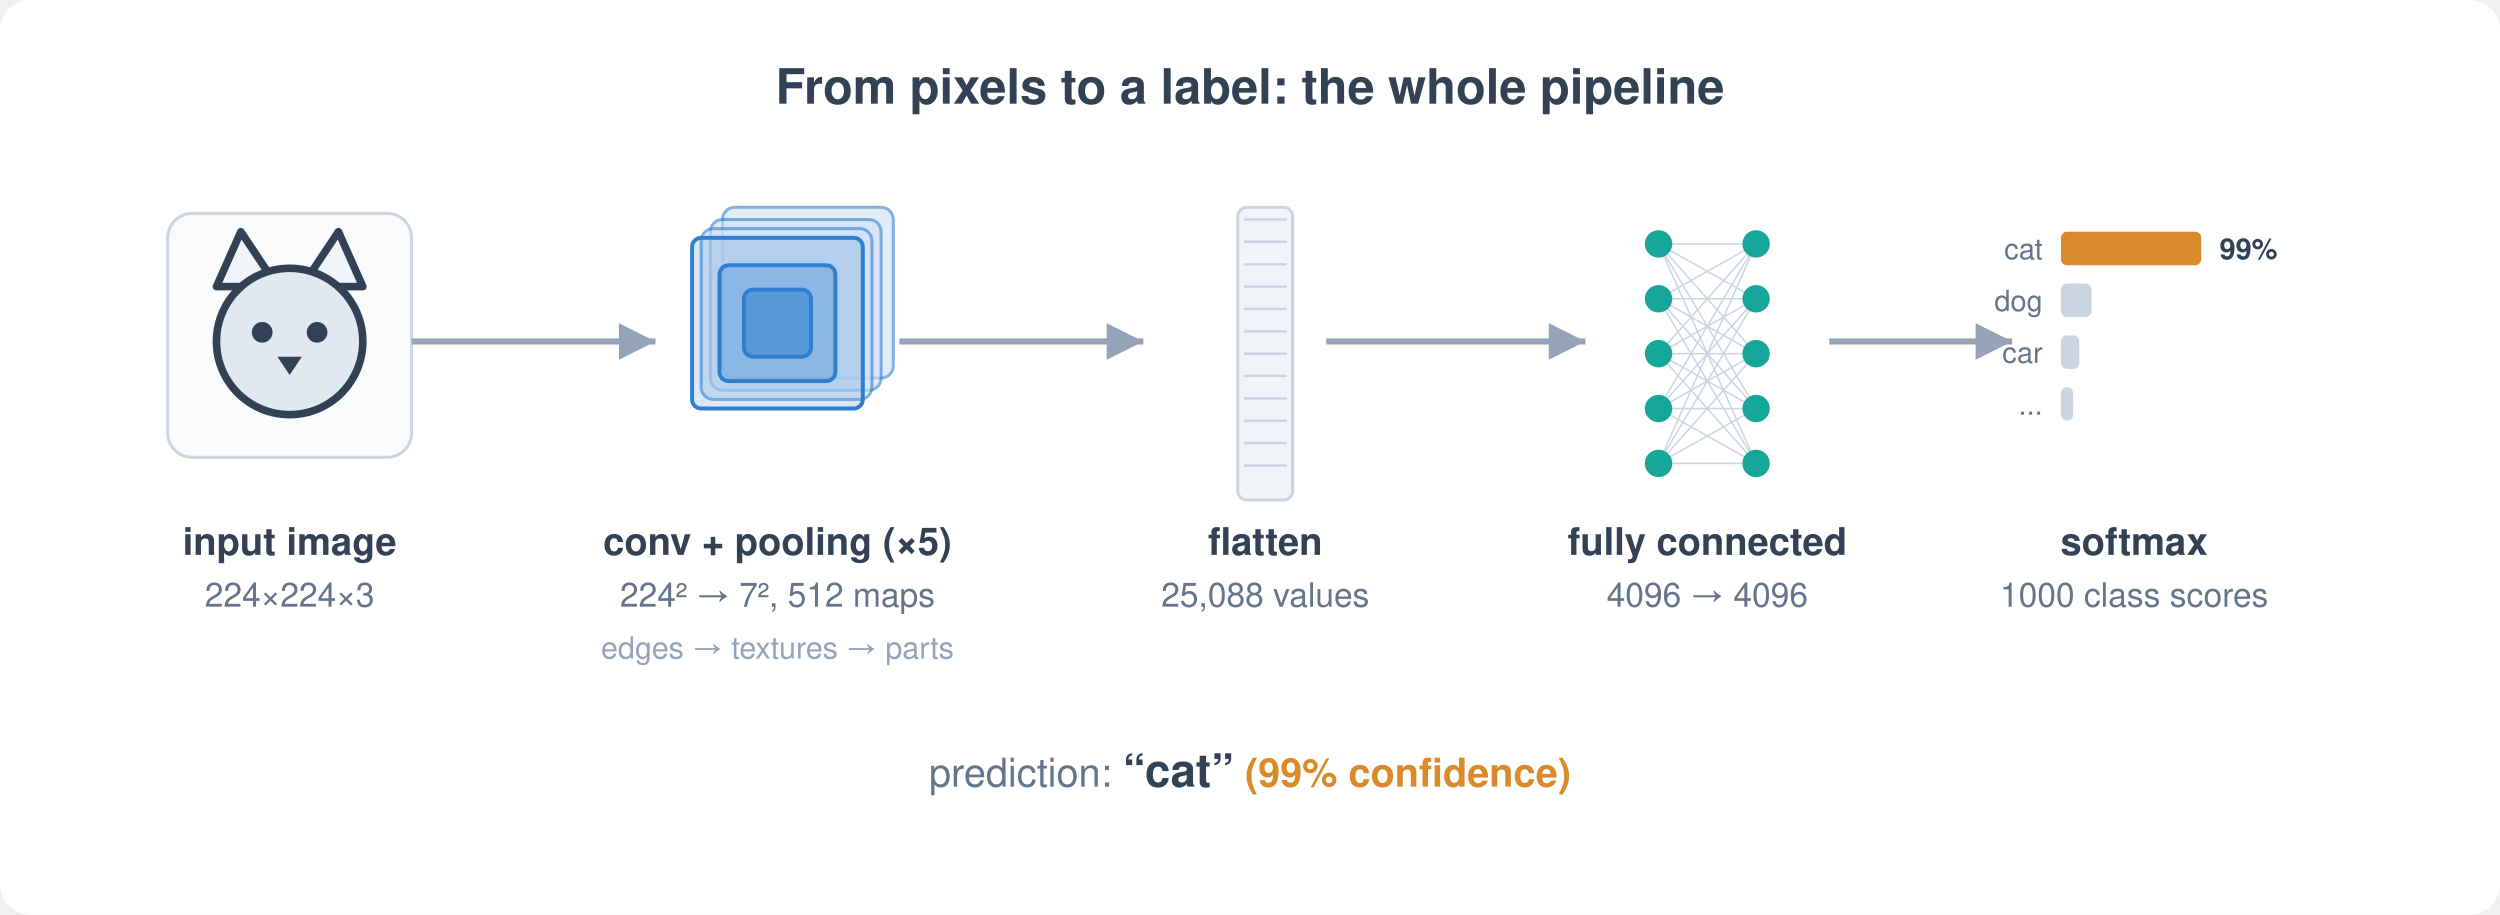
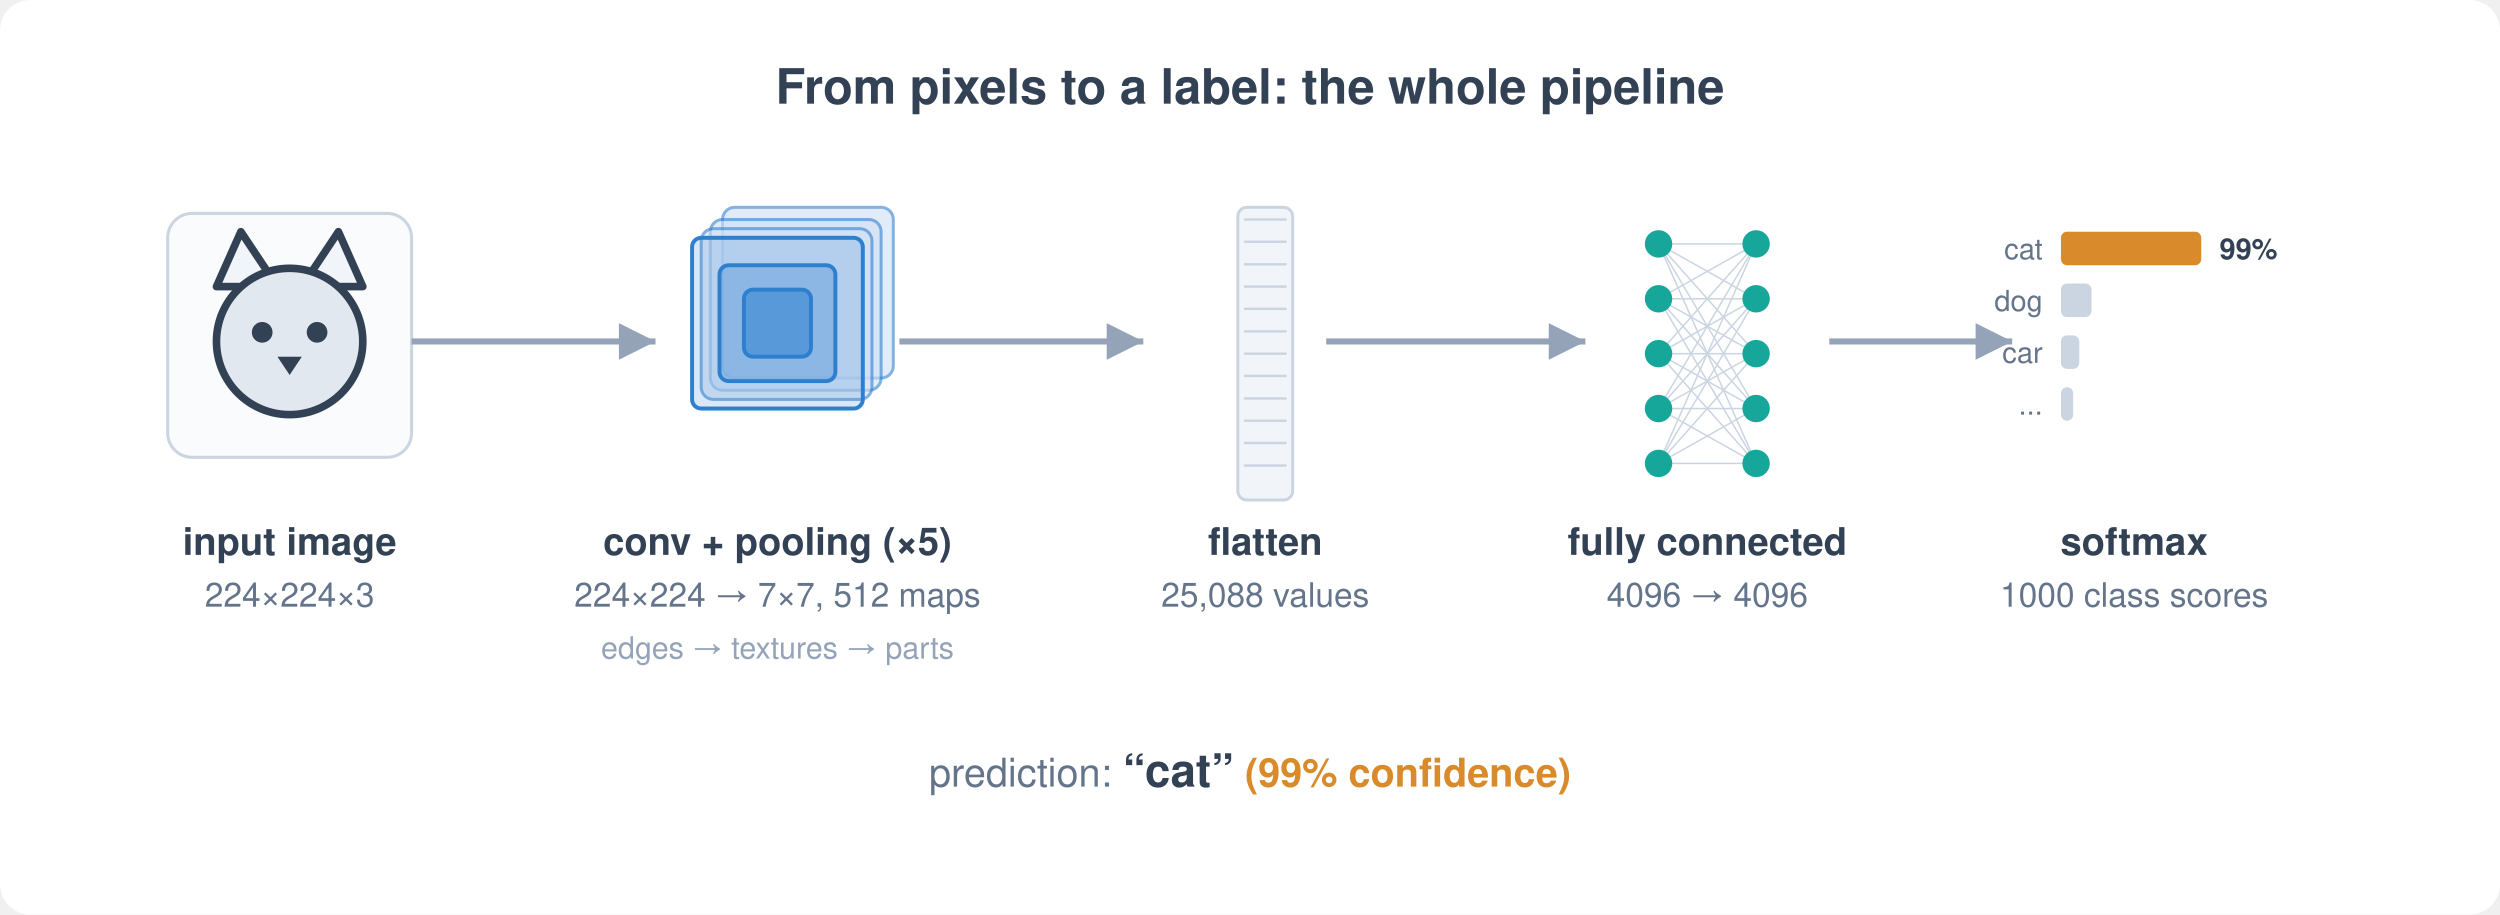
<svg xmlns="http://www.w3.org/2000/svg" viewBox="0 0 820 300" font-family="-apple-system, BlinkMacSystemFont, 'Segoe UI', Helvetica, Arial, sans-serif">
  <defs>
    <marker id="ar" markerWidth="8" markerHeight="8" refX="6" refY="3" orient="auto">
      <path d="M0,0 L6,3 L0,6 Z" fill="#94a3b8" />
    </marker>
  </defs>
  <rect x="0" y="0" width="820" height="300" rx="10" fill="#ffffff" />
  <text x="410.0" y="34" text-anchor="middle" font-size="16" fill="#334155" font-weight="600">From pixels to a label: the whole pipeline</text>
  <rect x="55" y="70" width="80" height="80" rx="8" fill="#fafbfc" stroke="#cbd5e1" />
  <polygon points="71,94 79,76 91,94" fill="#f1f5f9" stroke="#334155" stroke-width="2.5" stroke-linejoin="round" />
  <polygon points="119,94 111,76 99,94" fill="#f1f5f9" stroke="#334155" stroke-width="2.5" stroke-linejoin="round" />
  <circle cx="95" cy="112" r="24" fill="#e2e8f0" stroke="#334155" stroke-width="2.5" />
  <circle cx="86" cy="109" r="3.4" fill="#334155" />
  <circle cx="104" cy="109" r="3.4" fill="#334155" />
  <polygon points="91,117 99,117 95,123" fill="#334155" />
  <text x="95" y="182" text-anchor="middle" font-size="12.5" fill="#334155" font-weight="600">input image</text>
  <text x="95" y="199" text-anchor="middle" font-size="11" fill="#64748b">224×224×3</text>
  <rect x="237" y="68" width="56" height="56" rx="4" fill="#cfe0f3" stroke="#2f7fcf" stroke-width="1" opacity="0.6" />
  <rect x="233" y="72" width="56" height="56" rx="4" fill="#cfe0f3" stroke="#2f7fcf" stroke-width="1" opacity="0.6" />
  <rect x="230" y="75" width="56" height="56" rx="4" fill="#cfe0f3" stroke="#2f7fcf" stroke-width="1" opacity="0.6" />
  <rect x="227.0" y="78.0" width="56" height="56" rx="3" fill="#2f7fcf" fill-opacity="0.18" stroke="#2f7fcf" stroke-width="1.3" />
  <rect x="236.0" y="87.0" width="38" height="38" rx="3" fill="#2f7fcf" fill-opacity="0.3" stroke="#2f7fcf" stroke-width="1.3" />
  <rect x="244.0" y="95.0" width="22" height="22" rx="3" fill="#2f7fcf" fill-opacity="0.55" stroke="#2f7fcf" stroke-width="1.3" />
  <text x="255" y="182" text-anchor="middle" font-size="12.5" fill="#334155" font-weight="600">conv + pooling (×5)</text>
-   <text x="255" y="199" text-anchor="middle" font-size="11" fill="#64748b">224² → 7², 512 maps</text>
+   <text x="255" y="199" text-anchor="middle" font-size="11" fill="#64748b">224×224 → 7×7, 512 maps</text>
  <text x="255" y="216" text-anchor="middle" font-size="10" fill="#94a3b8">edges → textures → parts</text>
  <rect x="406" y="68" width="18" height="96" rx="3" fill="#f1f5f9" stroke="#cbd5e1" />
  <line x1="408" y1="72.0" x2="422" y2="72.0" stroke="#cbd5e1" stroke-width="0.8" />
  <line x1="408" y1="79.3" x2="422" y2="79.3" stroke="#cbd5e1" stroke-width="0.8" />
  <line x1="408" y1="86.7" x2="422" y2="86.7" stroke="#cbd5e1" stroke-width="0.8" />
  <line x1="408" y1="94.0" x2="422" y2="94.0" stroke="#cbd5e1" stroke-width="0.8" />
  <line x1="408" y1="101.3" x2="422" y2="101.3" stroke="#cbd5e1" stroke-width="0.8" />
  <line x1="408" y1="108.7" x2="422" y2="108.7" stroke="#cbd5e1" stroke-width="0.8" />
  <line x1="408" y1="116.0" x2="422" y2="116.0" stroke="#cbd5e1" stroke-width="0.8" />
  <line x1="408" y1="123.3" x2="422" y2="123.3" stroke="#cbd5e1" stroke-width="0.8" />
  <line x1="408" y1="130.7" x2="422" y2="130.7" stroke="#cbd5e1" stroke-width="0.8" />
  <line x1="408" y1="138.0" x2="422" y2="138.0" stroke="#cbd5e1" stroke-width="0.8" />
  <line x1="408" y1="145.3" x2="422" y2="145.3" stroke="#cbd5e1" stroke-width="0.8" />
  <line x1="408" y1="152.7" x2="422" y2="152.7" stroke="#cbd5e1" stroke-width="0.8" />
  <text x="415" y="182" text-anchor="middle" font-size="12.5" fill="#334155" font-weight="600">flatten</text>
  <text x="415" y="199" text-anchor="middle" font-size="11" fill="#64748b">25,088 values</text>
  <line x1="544" y1="80" x2="576" y2="80" stroke="#cbd5e1" stroke-width="0.5" />
  <line x1="544" y1="80" x2="576" y2="98" stroke="#cbd5e1" stroke-width="0.5" />
  <line x1="544" y1="80" x2="576" y2="116" stroke="#cbd5e1" stroke-width="0.5" />
  <line x1="544" y1="80" x2="576" y2="134" stroke="#cbd5e1" stroke-width="0.5" />
  <line x1="544" y1="80" x2="576" y2="152" stroke="#cbd5e1" stroke-width="0.5" />
  <line x1="544" y1="98" x2="576" y2="80" stroke="#cbd5e1" stroke-width="0.5" />
  <line x1="544" y1="98" x2="576" y2="98" stroke="#cbd5e1" stroke-width="0.5" />
  <line x1="544" y1="98" x2="576" y2="116" stroke="#cbd5e1" stroke-width="0.5" />
  <line x1="544" y1="98" x2="576" y2="134" stroke="#cbd5e1" stroke-width="0.5" />
  <line x1="544" y1="98" x2="576" y2="152" stroke="#cbd5e1" stroke-width="0.5" />
  <line x1="544" y1="116" x2="576" y2="80" stroke="#cbd5e1" stroke-width="0.5" />
  <line x1="544" y1="116" x2="576" y2="98" stroke="#cbd5e1" stroke-width="0.5" />
  <line x1="544" y1="116" x2="576" y2="116" stroke="#cbd5e1" stroke-width="0.5" />
  <line x1="544" y1="116" x2="576" y2="134" stroke="#cbd5e1" stroke-width="0.5" />
  <line x1="544" y1="116" x2="576" y2="152" stroke="#cbd5e1" stroke-width="0.5" />
  <line x1="544" y1="134" x2="576" y2="80" stroke="#cbd5e1" stroke-width="0.5" />
  <line x1="544" y1="134" x2="576" y2="98" stroke="#cbd5e1" stroke-width="0.5" />
  <line x1="544" y1="134" x2="576" y2="116" stroke="#cbd5e1" stroke-width="0.5" />
  <line x1="544" y1="134" x2="576" y2="134" stroke="#cbd5e1" stroke-width="0.5" />
  <line x1="544" y1="134" x2="576" y2="152" stroke="#cbd5e1" stroke-width="0.5" />
  <line x1="544" y1="152" x2="576" y2="80" stroke="#cbd5e1" stroke-width="0.5" />
  <line x1="544" y1="152" x2="576" y2="98" stroke="#cbd5e1" stroke-width="0.5" />
  <line x1="544" y1="152" x2="576" y2="116" stroke="#cbd5e1" stroke-width="0.5" />
  <line x1="544" y1="152" x2="576" y2="134" stroke="#cbd5e1" stroke-width="0.5" />
  <line x1="544" y1="152" x2="576" y2="152" stroke="#cbd5e1" stroke-width="0.5" />
  <circle cx="544" cy="80" r="4.5" fill="#16a79a" />
  <circle cx="544" cy="98" r="4.5" fill="#16a79a" />
  <circle cx="544" cy="116" r="4.5" fill="#16a79a" />
  <circle cx="544" cy="134" r="4.5" fill="#16a79a" />
  <circle cx="544" cy="152" r="4.5" fill="#16a79a" />
  <circle cx="576" cy="80" r="4.5" fill="#16a79a" />
  <circle cx="576" cy="98" r="4.5" fill="#16a79a" />
  <circle cx="576" cy="116" r="4.5" fill="#16a79a" />
  <circle cx="576" cy="134" r="4.5" fill="#16a79a" />
  <circle cx="576" cy="152" r="4.5" fill="#16a79a" />
  <text x="560" y="182" text-anchor="middle" font-size="12.5" fill="#334155" font-weight="600">fully connected</text>
  <text x="560" y="199" text-anchor="middle" font-size="11" fill="#64748b">4096 → 4096</text>
  <rect x="676" y="76" width="46" height="11" rx="2" fill="#d98a2b" />
  <text x="670" y="85" text-anchor="end" font-size="9.5" fill="#64748b">cat</text>
  <text x="728" y="85" font-size="9.5" fill="#334155" font-weight="700">99%</text>
  <rect x="676" y="93" width="10" height="11" rx="2" fill="#cbd5e1" />
  <text x="670" y="102" text-anchor="end" font-size="9.5" fill="#64748b">dog</text>
  <rect x="676" y="110" width="6" height="11" rx="2" fill="#cbd5e1" />
  <text x="670" y="119" text-anchor="end" font-size="9.5" fill="#64748b">car</text>
  <rect x="676" y="127" width="4" height="11" rx="2" fill="#cbd5e1" />
  <text x="670" y="136" text-anchor="end" font-size="9.5" fill="#64748b">...</text>
  <text x="700" y="182" text-anchor="middle" font-size="12.5" fill="#334155" font-weight="600">softmax</text>
  <text x="700" y="199" text-anchor="middle" font-size="11" fill="#64748b">1000 class scores</text>
  <line x1="135" y1="112" x2="215" y2="112" stroke="#94a3b8" stroke-width="2" marker-end="url(#ar)" />
  <line x1="295" y1="112" x2="375" y2="112" stroke="#94a3b8" stroke-width="2" marker-end="url(#ar)" />
  <line x1="435" y1="112" x2="520" y2="112" stroke="#94a3b8" stroke-width="2" marker-end="url(#ar)" />
  <line x1="600" y1="112" x2="660" y2="112" stroke="#94a3b8" stroke-width="2" marker-end="url(#ar)" />
  <text x="410.0" y="258" text-anchor="middle" font-size="13" fill="#64748b">prediction: <tspan fill="#334155" font-weight="700" font-size="15">“cat”</tspan>
    <tspan fill="#d98a2b" font-weight="700">(99% confidence)</tspan>
  </text>
</svg>
